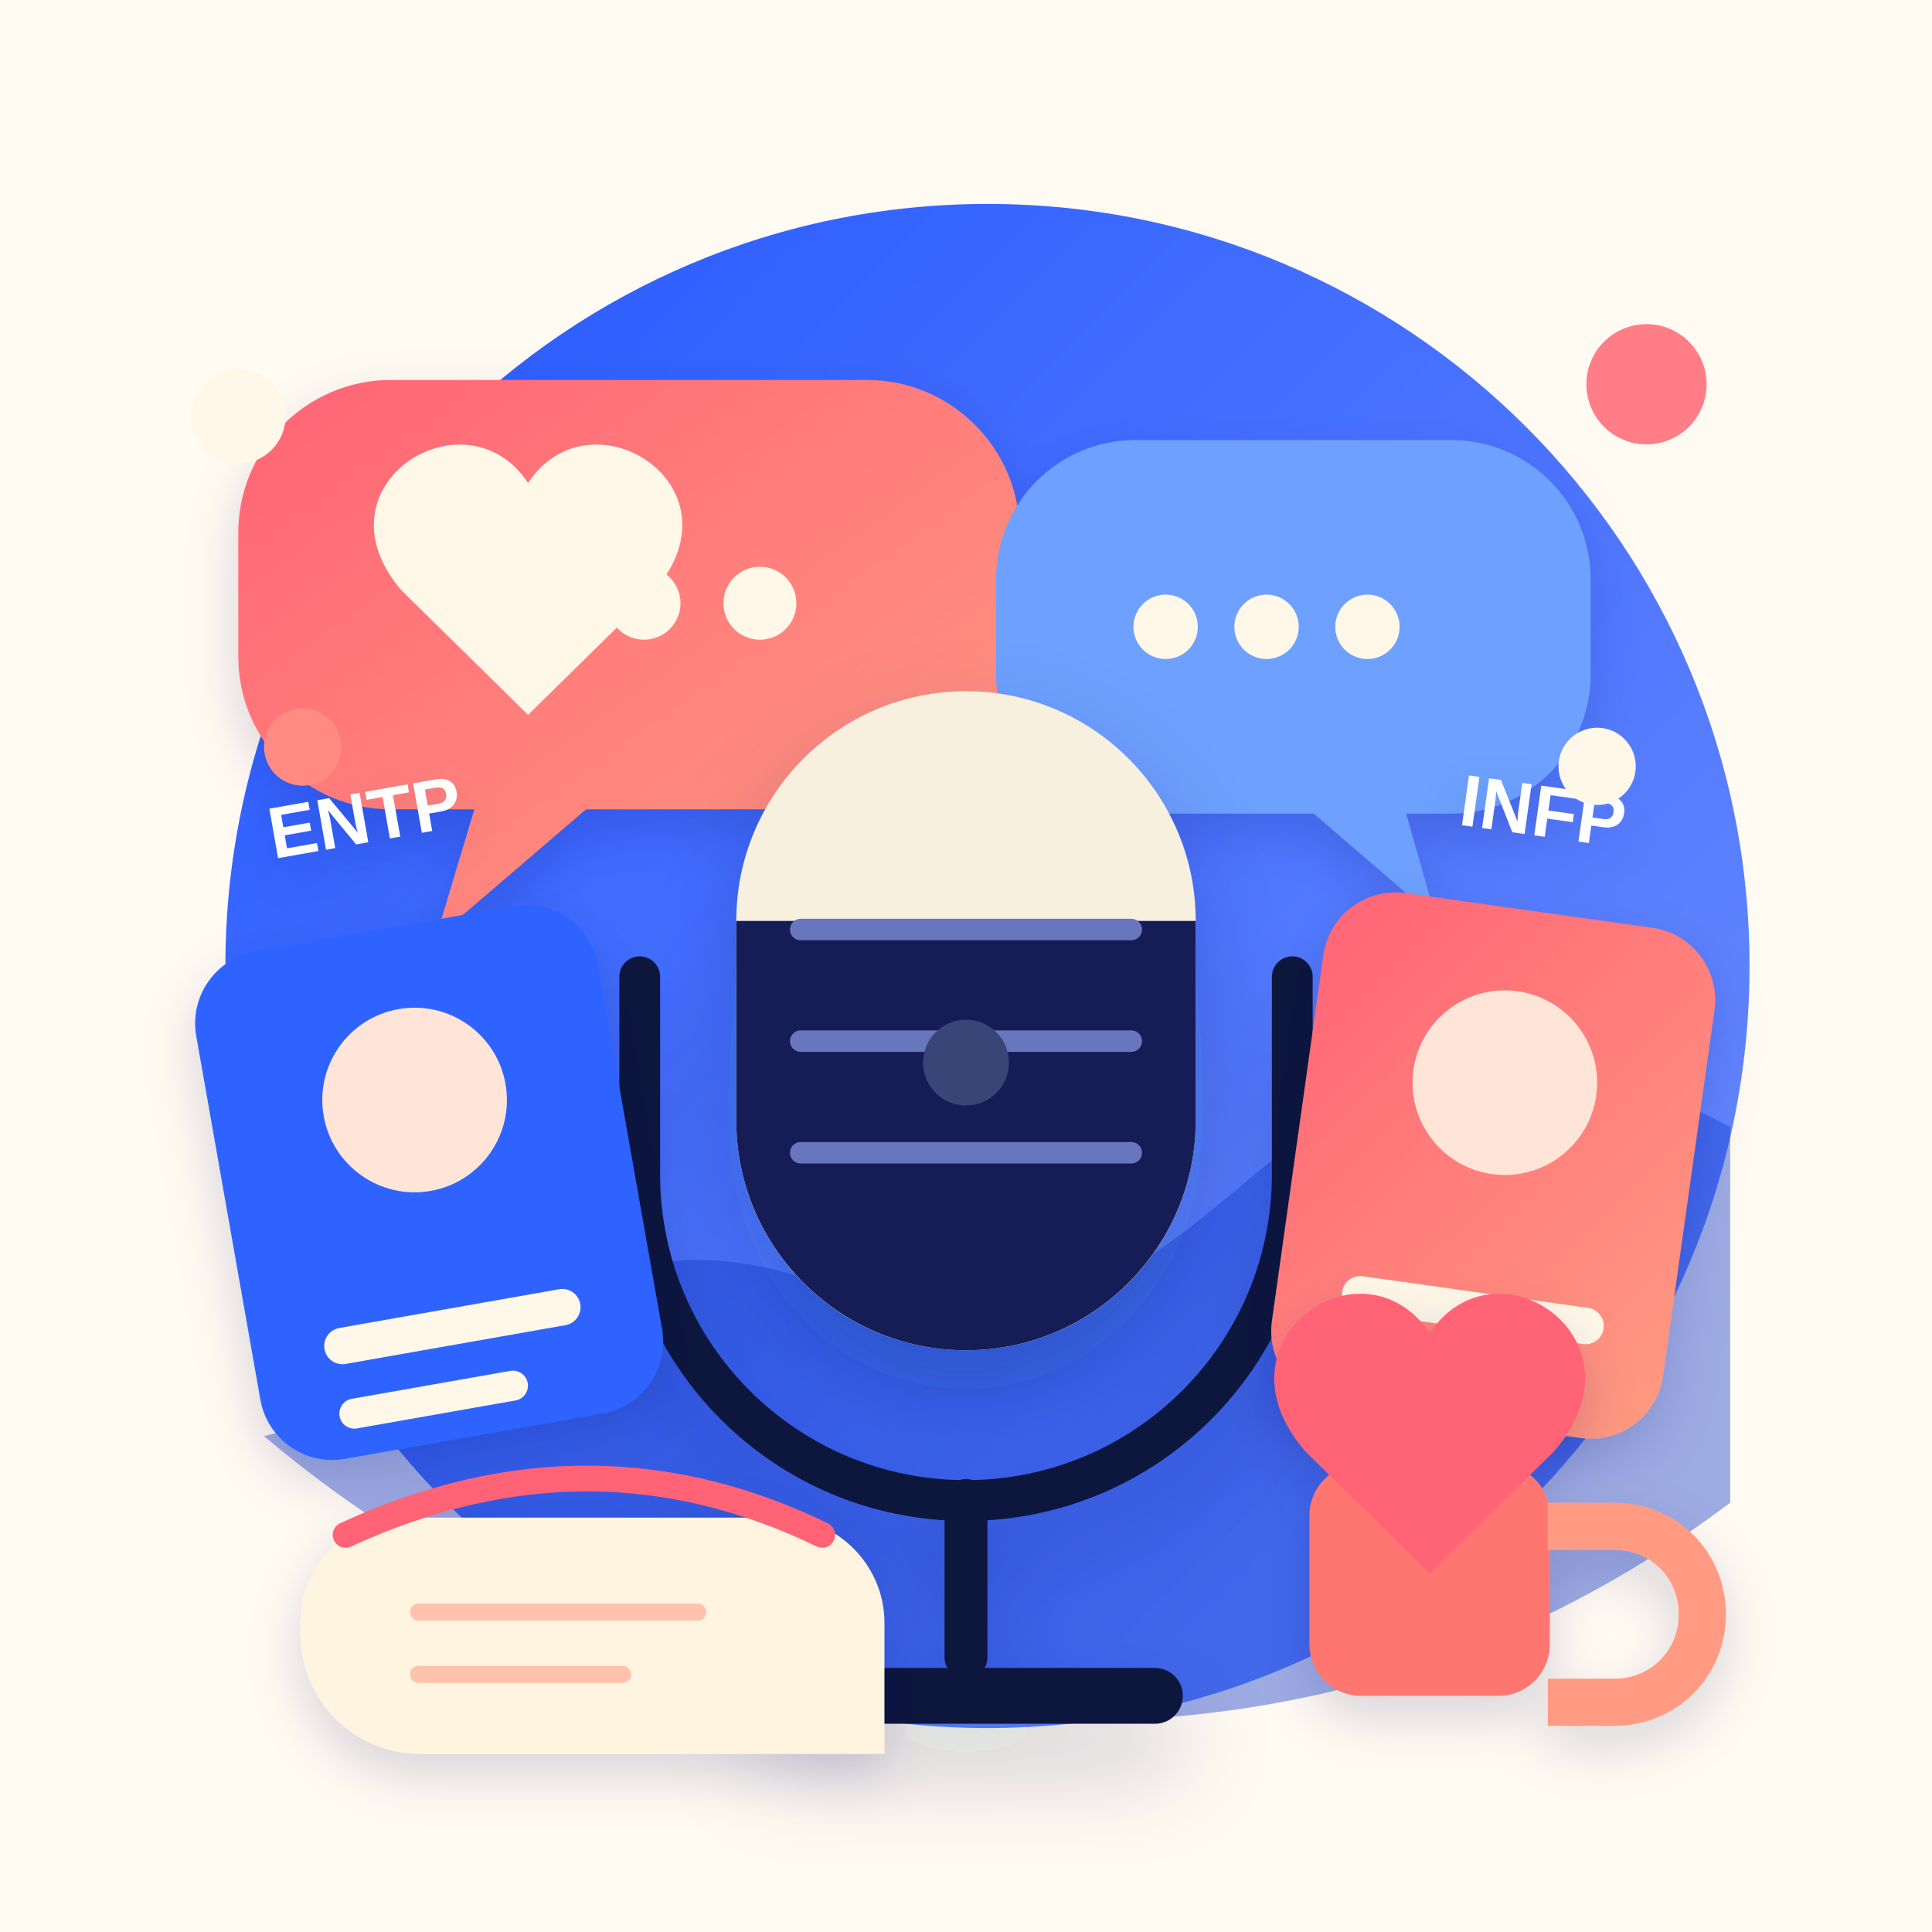
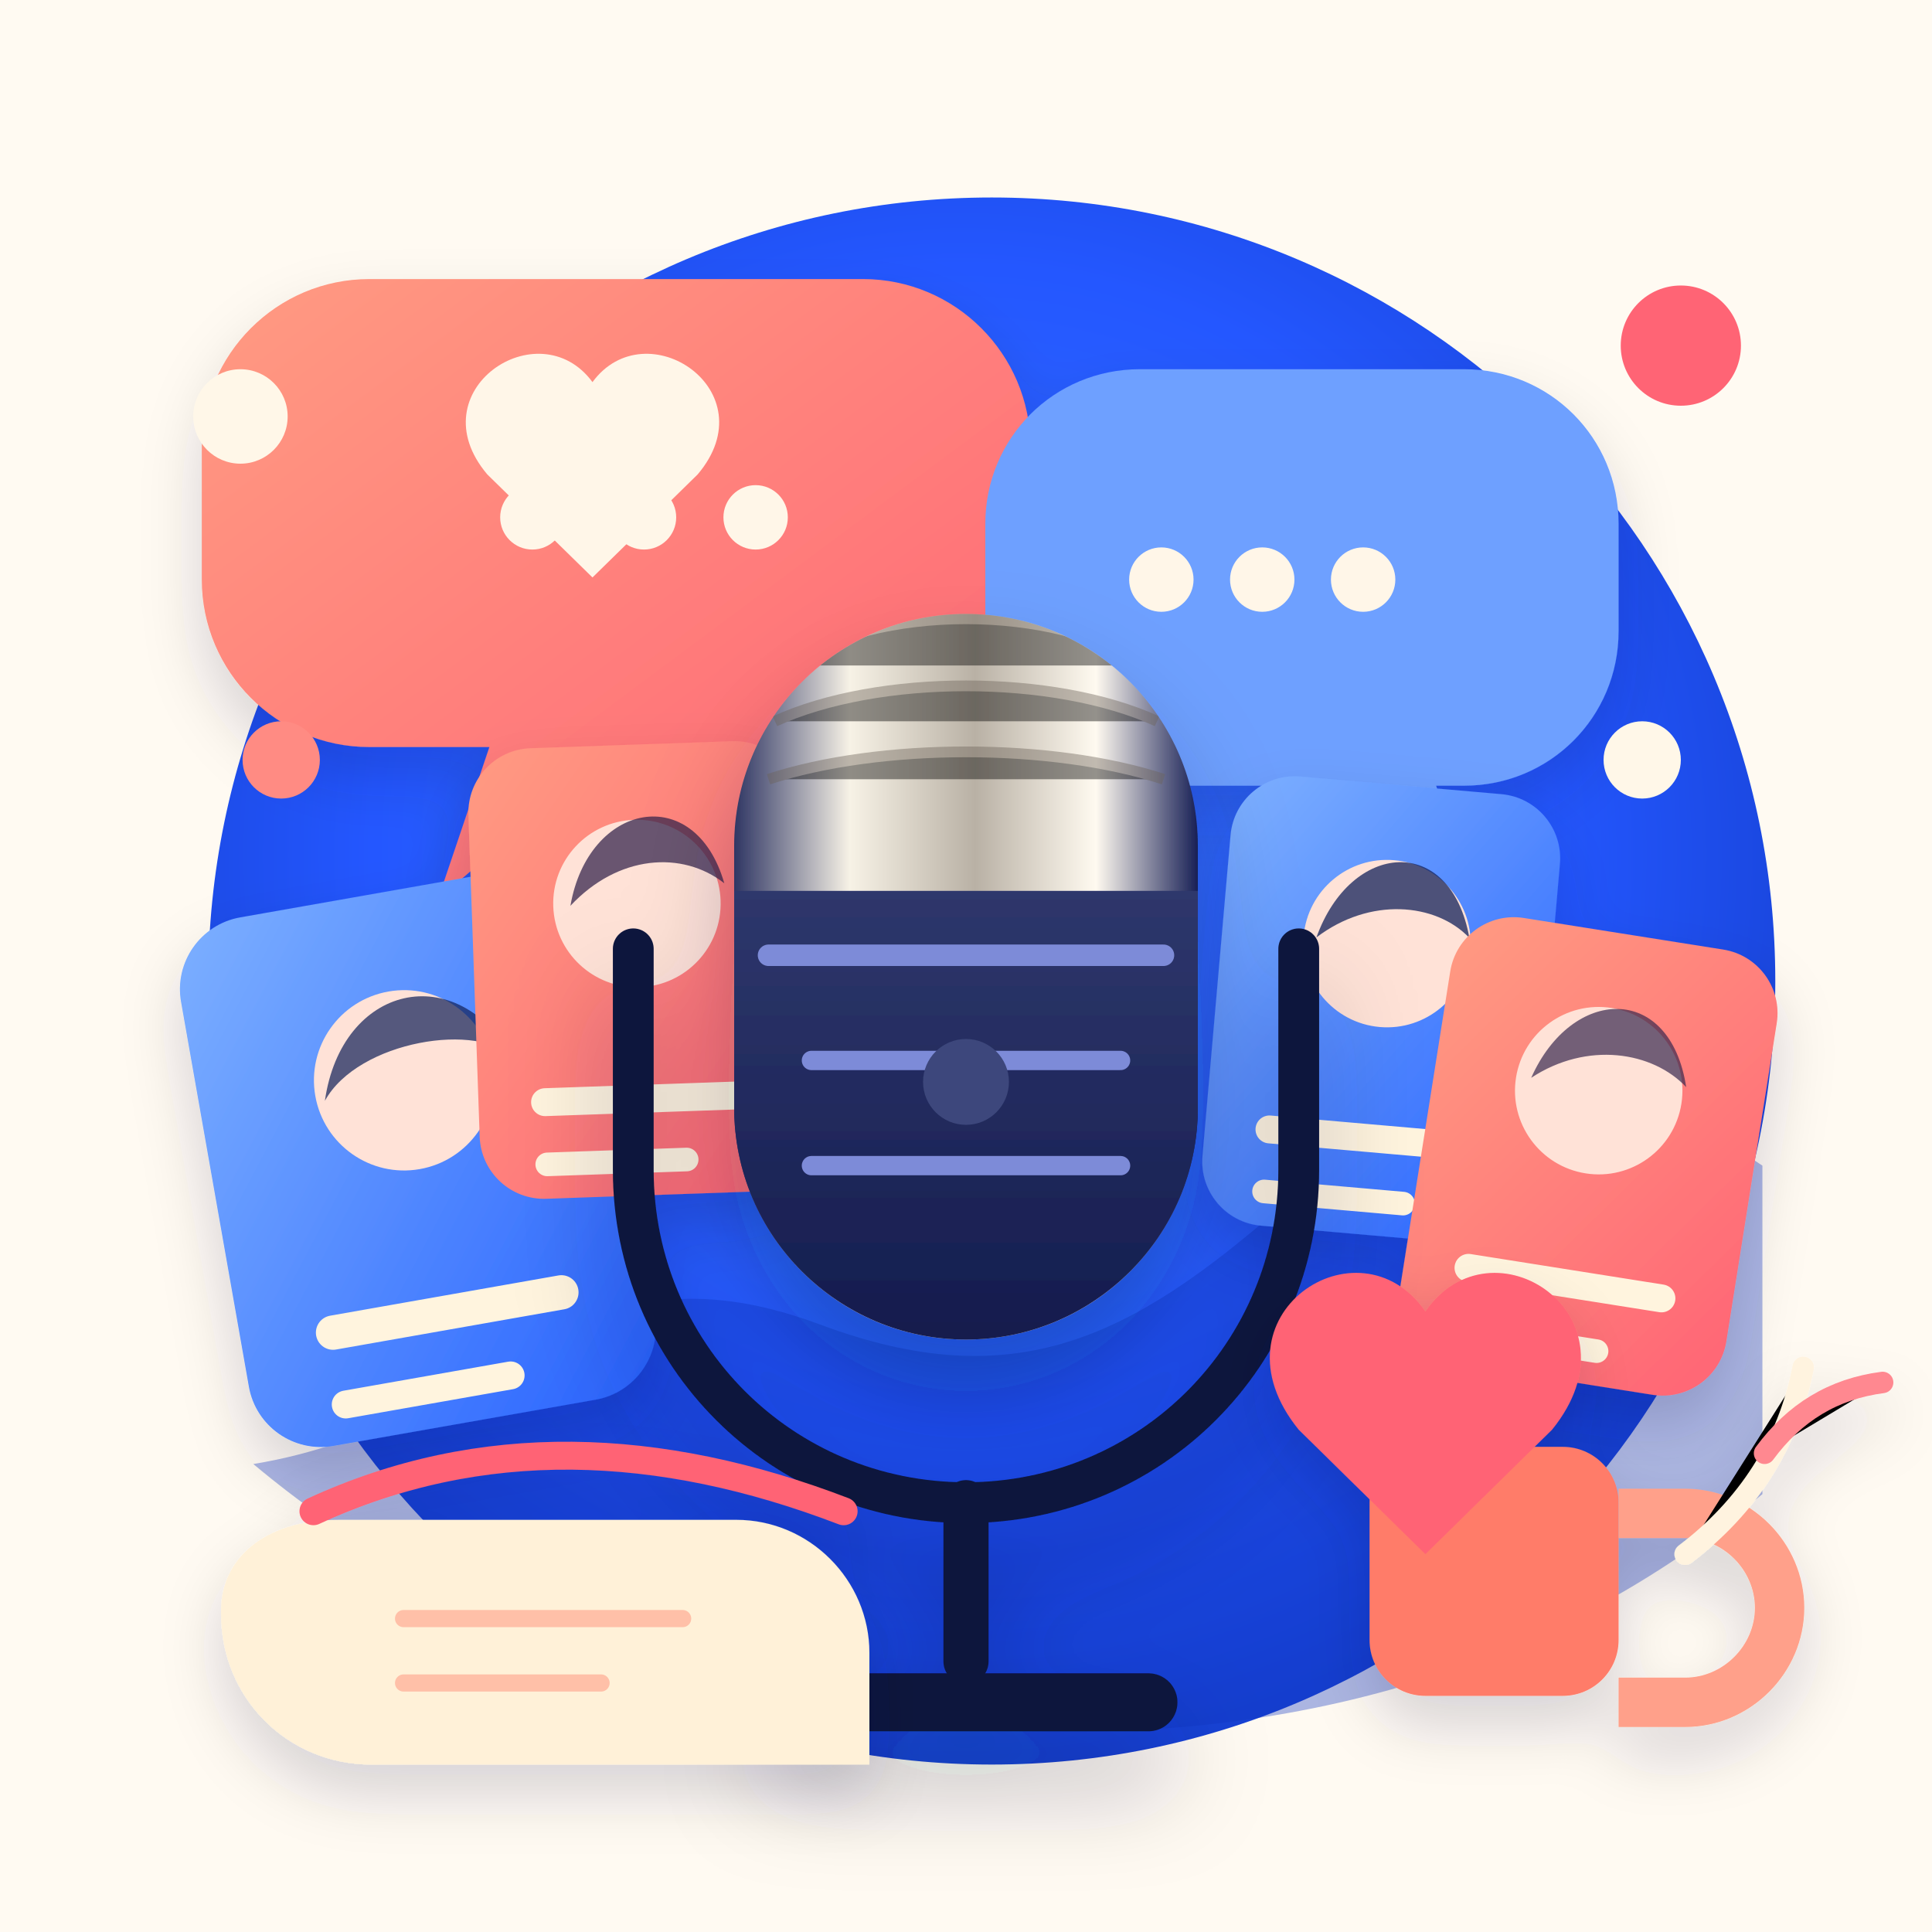
<svg xmlns="http://www.w3.org/2000/svg" viewBox="0 0 900 900" role="img" aria-labelledby="title desc">
  <defs>
-     <linearGradient id="blue" x1="0" x2="1" y1="0" y2="1">
-       <stop offset="0" stop-color="#2457ff" />
-       <stop offset="1" stop-color="#7190ff" />
+     <radialGradient id="bgBlue" cx="48%" cy="42%" r="60%">
+       <stop offset="0" stop-color="#3674ff" />
+       <stop offset="0.62" stop-color="#2457ff" />
+       <stop offset="1" stop-color="#153fcf" />
+     </radialGradient>
+     <linearGradient id="coral" x1="0" x2="1" y1="0" y2="1">
+       <stop offset="0" stop-color="#ff9b82" />
+       <stop offset="1" stop-color="#ff6475" />
    </linearGradient>
-     <linearGradient id="coral" x1="0" x2="1" y1="0" y2="1">
-       <stop offset="0" stop-color="#ff6475" />
-       <stop offset="1" stop-color="#ff9b82" />
+     <linearGradient id="cardBlue" x1="0" x2="1" y1="0" y2="1">
+       <stop offset="0" stop-color="#7db0ff" />
+       <stop offset="1" stop-color="#2862ff" />
    </linearGradient>
-     <filter id="shadow" x="-20%" y="-20%" width="140%" height="150%">
-       <feDropShadow dx="0" dy="20" stdDeviation="22" flood-color="#10205a" flood-opacity="0.22" />
+     <linearGradient id="metal" x1="0" x2="1">
+       <stop offset="0" stop-color="#2e3563" />
+       <stop offset="0.25" stop-color="#f7f2e6" />
+       <stop offset="0.52" stop-color="#b9b1a5" />
+       <stop offset="0.78" stop-color="#fffaf0" />
+       <stop offset="1" stop-color="#171f55" />
+     </linearGradient>
+     <linearGradient id="micDark" x1="0" x2="0" y1="0" y2="1">
+       <stop offset="0" stop-color="#2e376c" />
+       <stop offset="1" stop-color="#11194a" />
+     </linearGradient>
+     <filter id="shadow" x="-25%" y="-25%" width="150%" height="160%">
+       <feDropShadow dx="0" dy="26" stdDeviation="22" flood-color="#10183d" flood-opacity="0.26" />
    </filter>
-     <filter id="soft" x="-20%" y="-20%" width="140%" height="140%">
-       <feDropShadow dx="0" dy="10" stdDeviation="12" flood-color="#10205a" flood-opacity="0.15" />
+     <filter id="soft" x="-25%" y="-25%" width="150%" height="150%">
+       <feDropShadow dx="0" dy="14" stdDeviation="14" flood-color="#10183d" flood-opacity="0.16" />
    </filter>
+     <clipPath id="micClip">
+       <rect x="342" y="286" width="216" height="338" rx="108" />
+     </clipPath>
  </defs>
  <rect width="900" height="900" fill="#fffaf2" />
-   <circle cx="460" cy="450" r="355" fill="url(#blue)" />
-   <path d="M123 669c119-28 143-112 260-71 91 32 132 8 198-48 76-65 155-63 225-25v175c-105 79-227 112-365 99-129-13-233-58-318-130z" fill="#153fcf" opacity="0.42" />
+   <ellipse cx="462" cy="457" rx="365" ry="365" fill="url(#bgBlue)" />
+   <path d="M118 682c116-19 146-109 264-65 91 34 145 6 215-55 79-69 162-61 224-19v153c-98 82-223 120-375 109-133-10-242-51-328-123z" fill="#0e35bf" opacity="0.35" />
  <g filter="url(#soft)">
-     <path d="M182 177h222c39 0 71 32 71 71v58c0 39-32 71-71 71H273l-70 60 18-60h-39c-39 0-71-32-71-71v-58c0-39 32-71 71-71z" fill="url(#coral)" />
-     <path d="M676 205H529c-36 0-65 29-65 65v44c0 36 29 65 65 65h83l57 49-14-49h21c36 0 65-29 65-65v-44c0-36-29-65-65-65z" fill="#6da0ff" />
-     <circle cx="246" cy="281" r="17" fill="#fff7e8" />
-     <circle cx="300" cy="281" r="17" fill="#fff7e8" />
-     <circle cx="354" cy="281" r="17" fill="#fff7e8" />
-     <circle cx="543" cy="292" r="15" fill="#fff7e8" />
-     <circle cx="590" cy="292" r="15" fill="#fff7e8" />
-     <circle cx="637" cy="292" r="15" fill="#fff7e8" />
-     <path d="M246 225c-29-44-101 1-59 50l59 58 59-58c42-49-30-94-59-50z" fill="#fff7e8" />
+     <path d="M172 130h230c43 0 78 35 78 78v62c0 43-35 78-78 78H286l-82 71 24-71h-56c-43 0-78-35-78-78v-62c0-43 35-78 78-78z" fill="url(#coral)" />
+     <path d="M682 172H531c-40 0-72 32-72 72v50c0 40 32 72 72 72h89l66 56-17-56h13c40 0 72-32 72-72v-50c0-40-32-72-72-72z" fill="#6ea0ff" />
+     <circle cx="248" cy="241" r="15" fill="#fff6e8" />
+     <circle cx="300" cy="241" r="15" fill="#fff6e8" />
+     <circle cx="352" cy="241" r="15" fill="#fff6e8" />
+     <circle cx="541" cy="270" r="15" fill="#fff6e8" />
+     <circle cx="588" cy="270" r="15" fill="#fff6e8" />
+     <circle cx="635" cy="270" r="15" fill="#fff6e8" />
+     <path d="M276 178c-25-34-82 4-49 43l49 48 49-48c33-39-24-77-49-43z" fill="#fff6e8" />
+   </g>
+   <g filter="url(#soft)">
+     <g transform="rotate(-10 204 535)">
+       <rect x="98" y="413" width="192" height="250" rx="34" fill="url(#cardBlue)" />
+       <circle cx="194" cy="501" r="42" fill="#ffe2d7" />
+       <path d="M156 504c17-52 72-55 90-4-12-20-70-21-90 4z" fill="#12225a" opacity="0.72" />
+       <path d="M141 611h108" stroke="#fff4de" stroke-width="16" stroke-linecap="round" />
+       <path d="M141 645h78" stroke="#fff4de" stroke-width="13" stroke-linecap="round" />
+     </g>
+     <g transform="rotate(-2 294 458)">
+       <rect x="221" y="347" width="154" height="210" rx="30" fill="url(#coral)" />
+       <circle cx="298" cy="421" r="39" fill="#ffe2d7" />
+       <path d="M267 421c10-48 60-56 72-8-19-16-49-15-72 8z" fill="#34254c" opacity="0.74" />
+       <path d="M252 512h91" stroke="#fff4de" stroke-width="13" stroke-linecap="round" />
+       <path d="M252 541h65" stroke="#fff4de" stroke-width="11" stroke-linecap="round" />
+     </g>
+     <g transform="rotate(5 638 475)">
+       <rect x="566" y="365" width="154" height="210" rx="30" fill="url(#cardBlue)" />
+       <circle cx="643" cy="439" r="39" fill="#ffe2d7" />
+       <path d="M610 439c12-46 58-54 71-6-17-15-48-15-71 6z" fill="#16245c" opacity="0.76" />
+       <path d="M596 530h91" stroke="#fff4de" stroke-width="13" stroke-linecap="round" />
+       <path d="M596 559h65" stroke="#fff4de" stroke-width="11" stroke-linecap="round" />
+     </g>
+     <g transform="rotate(9 735 544)">
+       <rect x="662" y="433" width="154" height="210" rx="30" fill="url(#coral)" />
+       <circle cx="739" cy="507" r="39" fill="#ffe2d7" />
+       <path d="M707 506c12-45 57-54 72-7-18-14-49-14-72 7z" fill="#38284f" opacity="0.7" />
+       <path d="M692 598h91" stroke="#fff4de" stroke-width="13" stroke-linecap="round" />
+       <path d="M692 627h65" stroke="#fff4de" stroke-width="11" stroke-linecap="round" />
+     </g>
  </g>
  <g filter="url(#shadow)">
-     <rect x="343" y="322" width="214" height="307" rx="107" fill="#f7f0df" />
-     <path d="M343 429h214v93c0 59-48 107-107 107s-107-48-107-107v-93z" fill="#141d56" />
-     <path d="M373 433h154" stroke="#6877bd" stroke-width="10" stroke-linecap="round" />
-     <path d="M373 485h154" stroke="#6877bd" stroke-width="10" stroke-linecap="round" />
-     <path d="M373 537h154" stroke="#6877bd" stroke-width="10" stroke-linecap="round" />
-     <circle cx="450" cy="495" r="20" fill="#394476" />
-     <path d="M298 455v92c0 84 68 152 152 152s152-68 152-152v-92" fill="none" stroke="#10183d" stroke-width="19" stroke-linecap="round" />
-     <path d="M450 699v73" stroke="#10183d" stroke-width="20" stroke-linecap="round" />
-     <path d="M362 790h176" stroke="#10183d" stroke-width="26" stroke-linecap="round" />
+     <rect x="342" y="286" width="216" height="338" rx="108" fill="url(#metal)" />
+     <g clip-path="url(#micClip)">
+       <path d="M342 415h216v124c0 60-48 108-108 108s-108-48-108-108V415z" fill="url(#micDark)" />
+       <path d="M366 310c42-29 126-29 168 0" stroke="#6b6257" stroke-width="5" opacity="0.42" />
+       <path d="M361 336c48-22 130-22 178 0" stroke="#6b6257" stroke-width="5" opacity="0.42" />
+       <path d="M358 363c52-17 132-17 184 0" stroke="#6b6257" stroke-width="5" opacity="0.42" />
+       <path d="M358 445h184" stroke="#7d8bd8" stroke-width="10" stroke-linecap="round" />
+       <path d="M378 494h144" stroke="#7d8bd8" stroke-width="9" stroke-linecap="round" />
+       <path d="M378 543h144" stroke="#7d8bd8" stroke-width="9" stroke-linecap="round" />
+     </g>
+     <circle cx="450" cy="504" r="20" fill="#3d477b" />
+     <path d="M295 442v103c0 86 69 155 155 155s155-69 155-155V442" fill="none" stroke="#10183d" stroke-width="19" stroke-linecap="round" />
+     <path d="M450 700v74" stroke="#10183d" stroke-width="21" stroke-linecap="round" />
+     <path d="M365 793h170" stroke="#10183d" stroke-width="27" stroke-linecap="round" />
  </g>
  <g filter="url(#soft)">
-     <g transform="rotate(-10 198 540)">
-       <rect x="103" y="431" width="190" height="240" rx="34" fill="#2d64ff" />
-       <circle cx="198" cy="512" r="43" fill="#ffe5d7" />
-       <path d="M145 619h104" stroke="#fff7e8" stroke-width="17" stroke-linecap="round" />
-       <path d="M145 651h75" stroke="#fff7e8" stroke-width="14" stroke-linecap="round" />
-       <text x="198" y="390" text-anchor="middle" font-family="Arial, sans-serif" font-size="34" font-weight="800" fill="#fff">ENTP</text>
-     </g>
-     <g transform="rotate(8 696 540)">
-       <rect x="604" y="423" width="184" height="240" rx="34" fill="url(#coral)" />
-       <circle cx="696" cy="504" r="43" fill="#ffe5d7" />
-       <path d="M643 611h106" stroke="#fff7e8" stroke-width="17" stroke-linecap="round" />
-       <path d="M643 644h76" stroke="#fff7e8" stroke-width="14" stroke-linecap="round" />
-       <text x="696" y="388" text-anchor="middle" font-family="Arial, sans-serif" font-size="34" font-weight="800" fill="#fff">INFP</text>
-     </g>
+     <path d="M158 708h185c34 0 62 28 62 62v52H173c-39 0-70-31-70-70v-2c0-23 19-42 55-42z" fill="#fff1d8" />
+     <path d="M146 704c78-36 161-33 247 0" fill="none" stroke="#ff6475" stroke-width="13" stroke-linecap="round" />
+     <path d="M188 754h130" stroke="#ffc0a8" stroke-width="8" stroke-linecap="round" />
+     <path d="M188 784h92" stroke="#ffc0a8" stroke-width="8" stroke-linecap="round" />
+     <rect x="638" y="674" width="116" height="116" rx="26" fill="#ff7b69" />
+     <path d="M754 705h31c24 0 44 20 44 44s-20 44-44 44h-31" fill="none" stroke="#ffa08a" stroke-width="23" />
+     <path d="M664 611c-31-45-102 2-59 55l59 58 59-58c43-53-28-100-59-55z" fill="#ff6475" />
+     <path d="M785 724c29-22 48-51 55-87" stroke="#fff3df" stroke-width="10" stroke-linecap="round" />
+     <path d="M822 677c14-19 32-30 55-33" stroke="#ff8890" stroke-width="10" stroke-linecap="round" />
  </g>
-   <g filter="url(#soft)">
-     <path d="M189 707h174c27 0 49 22 49 49v61H196c-31 0-56-25-56-56v-5c0-27 22-49 49-49z" fill="#fff4df" />
-     <path d="M195 751h130" stroke="#ffc3ad" stroke-width="8" stroke-linecap="round" />
-     <path d="M195 780h95" stroke="#ffc3ad" stroke-width="8" stroke-linecap="round" />
-     <path d="M161 715c78-36 152-34 222 0" fill="none" stroke="#ff6475" stroke-width="12" stroke-linecap="round" />
-     <rect x="610" y="682" width="112" height="108" rx="24" fill="#ff766f" />
-     <path d="M721 711h31c23 0 41 18 41 41s-18 41-41 41h-31" fill="none" stroke="#ff9b82" stroke-width="22" />
-     <path d="M666 621c-31-46-103 3-58 55l58 57 58-57c45-52-27-101-58-55z" fill="#ff6475" />
-   </g>
-   <circle cx="141" cy="348" r="18" fill="#ff8b83" />
-   <circle cx="744" cy="357" r="18" fill="#fff7e8" />
-   <circle cx="767" cy="179" r="28" fill="#ff7d86" />
-   <circle cx="111" cy="194" r="22" fill="#fff7e8" />
+   <circle cx="131" cy="354" r="18" fill="#ff8b83" />
+   <circle cx="765" cy="354" r="18" fill="#fff7e8" />
+   <circle cx="783" cy="161" r="28" fill="#ff6475" />
+   <circle cx="112" cy="194" r="22" fill="#fff7e8" />
</svg>
